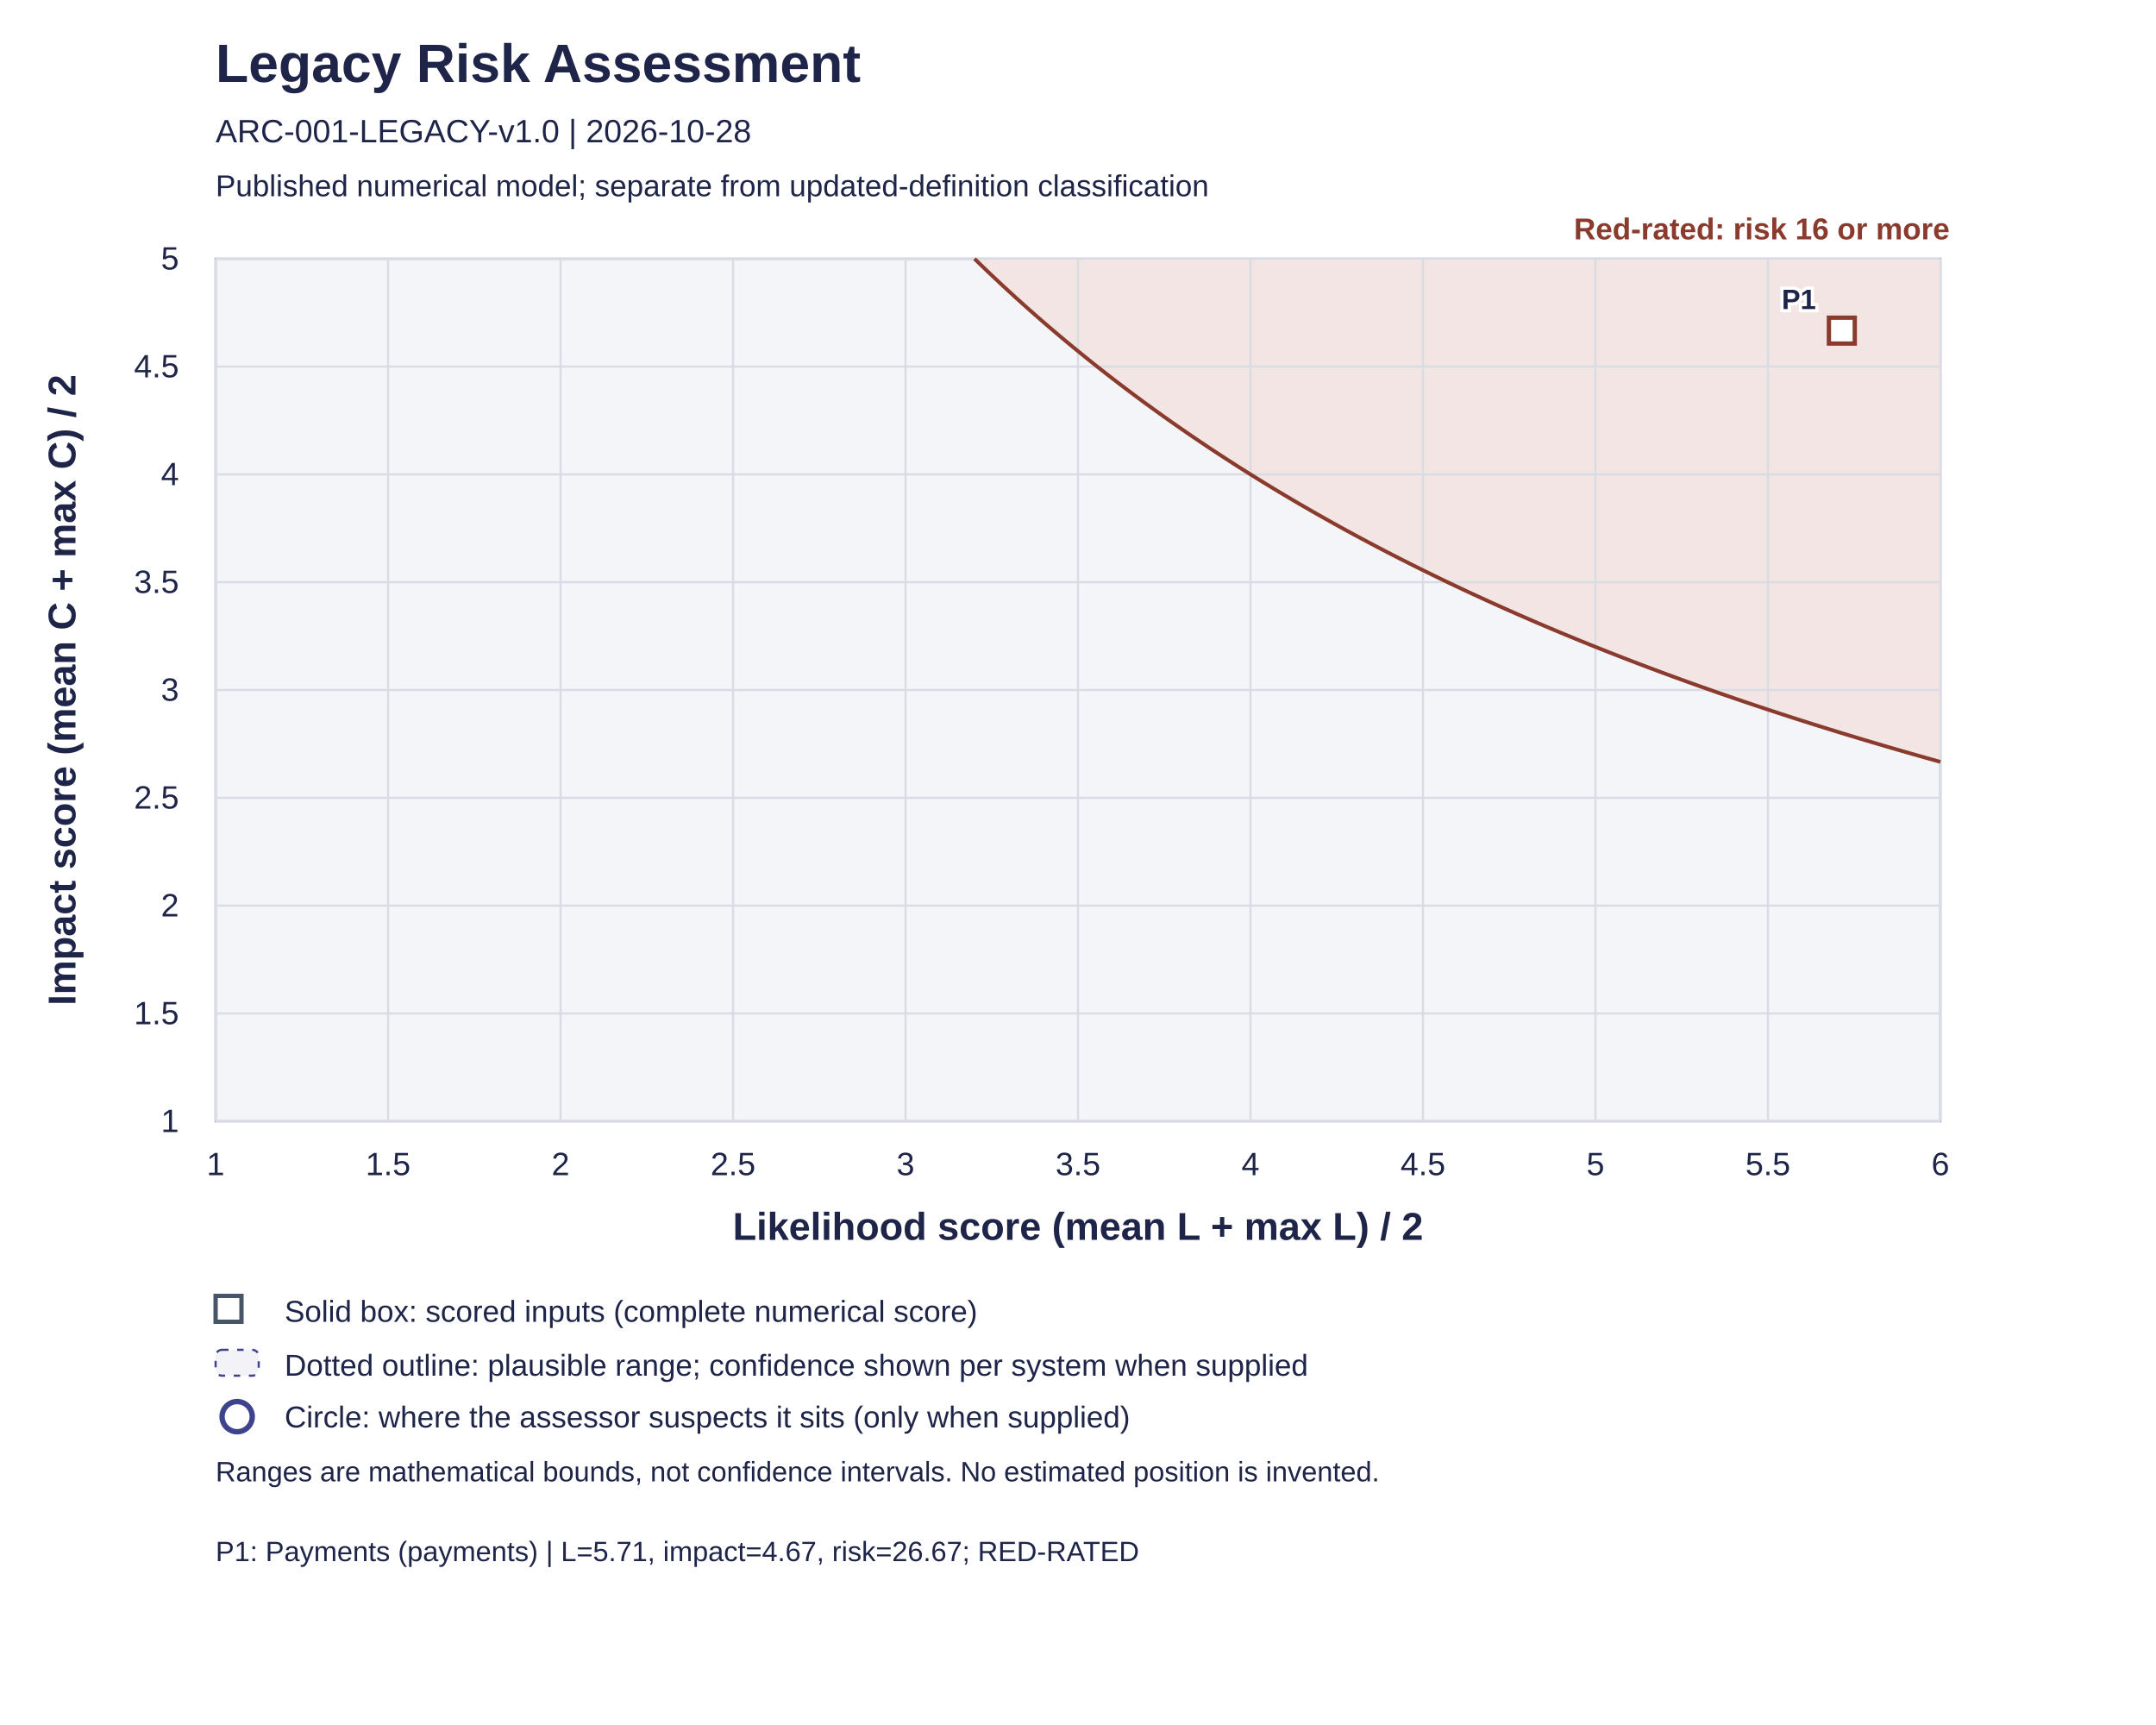
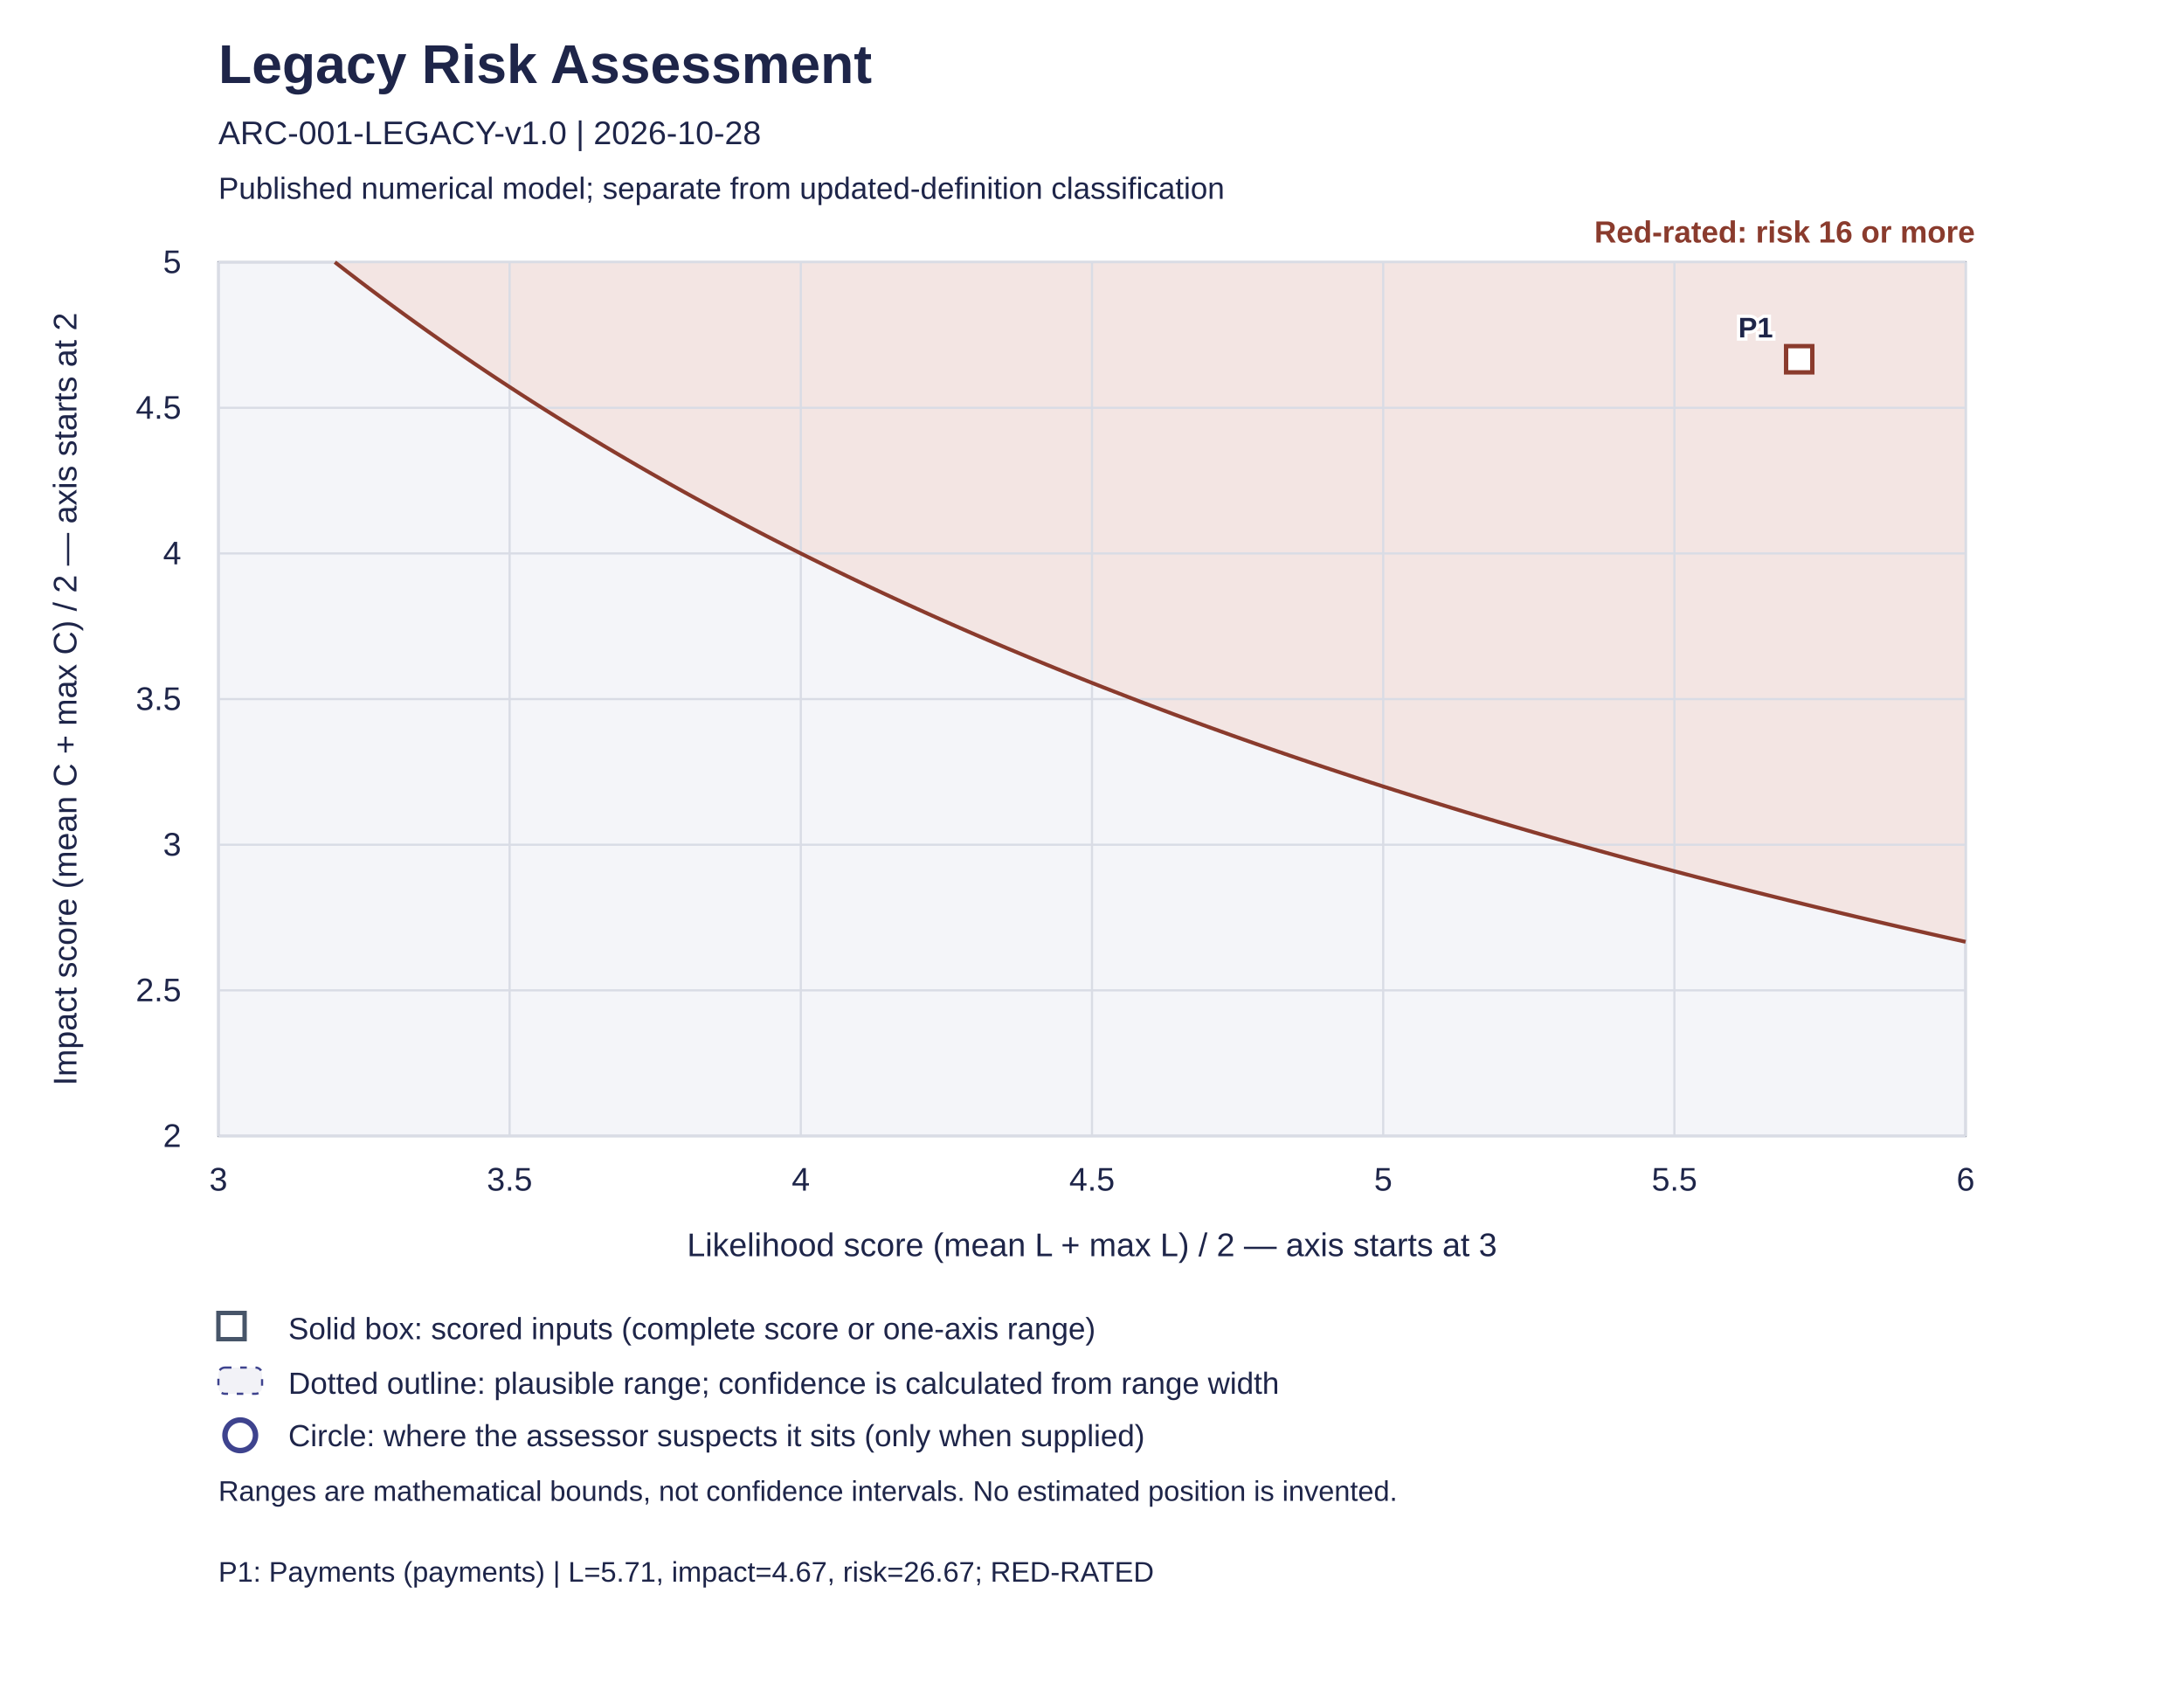
- <svg xmlns="http://www.w3.org/2000/svg" viewBox="0 0 1000 800" width="1000" height="800" role="img" aria-labelledby="title description">
+ <svg xmlns="http://www.w3.org/2000/svg" viewBox="0 0 1000 780" width="1000" height="780" role="img" aria-labelledby="title description" data-likelihood-min="3" data-impact-min="2">
  <rect width="100%" height="100%" fill="white" />
  <g font-family="Arial, sans-serif" fill="#1e2549">
    <text x="100" y="38" font-size="25" font-weight="bold">Legacy Risk Assessment</text>
    <text x="100" y="66" font-size="15">ARC-001-LEGACY-v1.0 | 2026-10-28</text>
    <text x="100" y="91" font-size="14">Published numerical model; separate from updated-definition classification</text>
    <rect x="100" y="120" width="800" height="400" fill="#f4f5f9" stroke="#a3a8b6" />
-     <polygon points="452.000,120 900,120 900.000,353.333 896.800,352.441 893.600,351.544 890.400,350.640 887.200,349.730 884.000,348.814 880.800,347.891 877.600,346.962 874.400,346.027 871.200,345.086 868.000,344.138 864.800,343.183 861.600,342.222 858.400,341.254 855.200,340.280 852.000,339.298 848.800,338.310 845.600,337.314 842.400,336.312 839.200,335.302 836.000,334.286 832.800,333.262 829.600,332.230 826.400,331.191 823.200,330.145 820.000,329.091 816.800,328.029 813.600,326.960 810.400,325.882 807.200,324.797 804.000,323.704 800.800,322.602 797.600,321.493 794.400,320.375 791.200,319.248 788.000,318.113 784.800,316.970 781.600,315.817 778.400,314.656 775.200,313.487 772.000,312.308 768.800,311.120 765.600,309.922 762.400,308.716 759.200,307.500 756.000,306.275 752.800,305.039 749.600,303.794 746.400,302.540 743.200,301.275 740.000,300.000 736.800,298.715 733.600,297.419 730.400,296.113 727.200,294.797 724.000,293.469 720.800,292.131 717.600,290.782 714.400,289.421 711.200,288.050 708.000,286.667 704.800,285.272 701.600,283.866 698.400,282.447 695.200,281.017 692.000,279.574 688.800,278.120 685.600,276.652 682.400,275.172 679.200,273.680 676.000,272.174 672.800,270.655 669.600,269.123 666.400,267.577 663.200,266.018 660.000,264.444 656.800,262.857 653.600,261.256 650.400,259.640 647.200,258.009 644.000,256.364 640.800,254.703 637.600,253.028 634.400,251.336 631.200,249.630 628.000,247.907 624.800,246.168 621.600,244.413 618.400,242.642 615.200,240.853 612.000,239.048 608.800,237.225 605.600,235.385 602.400,233.527 599.200,231.650 596.000,229.756 592.800,227.843 589.600,225.911 586.400,223.960 583.200,221.990 580.000,220.000 576.800,217.990 573.600,215.960 570.400,213.909 567.200,211.837 564.000,209.744 560.800,207.629 557.600,205.492 554.400,203.333 551.200,201.152 548.000,198.947 544.800,196.720 541.600,194.468 538.400,192.193 535.200,189.892 532.000,187.568 528.800,185.217 525.600,182.842 522.400,180.440 519.200,178.011 516.000,175.556 512.800,173.073 509.600,170.562 506.400,168.023 503.200,165.455 500.000,162.857 496.800,160.230 493.600,157.572 490.400,154.884 487.200,152.164 484.000,149.412 480.800,146.627 477.600,143.810 474.400,140.958 471.200,138.072 468.000,135.152 464.800,132.195 461.600,129.202 458.400,126.173 455.200,123.106 452.000,120.000" fill="#f3e5e3" />
+     <polygon points="153.333,120 900,120 900.000,431.111 894.667,429.922 889.333,428.725 884.000,427.520 878.667,426.306 873.333,425.085 868.000,423.855 862.667,422.617 857.333,421.370 852.000,420.115 846.667,418.851 841.333,417.578 836.000,416.296 830.667,415.006 825.333,413.706 820.000,412.398 814.667,411.080 809.333,409.753 804.000,408.416 798.667,407.070 793.333,405.714 788.000,404.349 782.667,402.974 777.333,401.588 772.000,400.193 766.667,398.788 761.333,397.372 756.000,395.946 750.667,394.510 745.333,393.063 740.000,391.605 734.667,390.136 729.333,388.657 724.000,387.166 718.667,385.664 713.333,384.151 708.000,382.626 702.667,381.090 697.333,379.542 692.000,377.982 686.667,376.410 681.333,374.826 676.000,373.230 670.667,371.621 665.333,370.000 660.000,368.366 654.667,366.719 649.333,365.059 644.000,363.386 638.667,361.700 633.333,360.000 628.000,358.286 622.667,356.559 617.333,354.818 612.000,353.062 606.667,351.293 601.333,349.508 596.000,347.709 590.667,345.895 585.333,344.066 580.000,342.222 574.667,340.363 569.333,338.487 564.000,336.596 558.667,334.689 553.333,332.766 548.000,330.826 542.667,328.870 537.333,326.897 532.000,324.906 526.667,322.899 521.333,320.873 516.000,318.830 510.667,316.769 505.333,314.690 500.000,312.593 494.667,310.476 489.333,308.341 484.000,306.186 478.667,304.012 473.333,301.818 468.000,299.604 462.667,297.370 457.333,295.115 452.000,292.840 446.667,290.543 441.333,288.224 436.000,285.884 430.667,283.522 425.333,281.137 420.000,278.730 414.667,276.300 409.333,273.846 404.000,271.369 398.667,268.867 393.333,266.341 388.000,263.791 382.667,261.215 377.333,258.614 372.000,255.987 366.667,253.333 361.333,250.653 356.000,247.946 350.667,245.212 345.333,242.449 340.000,239.658 334.667,236.838 329.333,233.990 324.000,231.111 318.667,228.202 313.333,225.263 308.000,222.293 302.667,219.291 297.333,216.257 292.000,213.190 286.667,210.090 281.333,206.957 276.000,203.789 270.667,200.586 265.333,197.348 260.000,194.074 254.667,190.764 249.333,187.416 244.000,184.030 238.667,180.606 233.333,177.143 228.000,173.640 222.667,170.096 217.333,166.512 212.000,162.885 206.667,159.216 201.333,155.503 196.000,151.746 190.667,147.944 185.333,144.096 180.000,140.202 174.667,136.260 169.333,132.270 164.000,128.230 158.667,124.141 153.333,120.000" fill="#f3e5e3" />
    <path d="M 100 120 V 520" stroke="#d9dce5" />
-     <text x="100" y="545" text-anchor="middle" font-size="15">1</text>
-     <path d="M 180 120 V 520" stroke="#d9dce5" />
-     <text x="180" y="545" text-anchor="middle" font-size="15">1.5</text>
-     <path d="M 260 120 V 520" stroke="#d9dce5" />
-     <text x="260" y="545" text-anchor="middle" font-size="15">2</text>
-     <path d="M 340 120 V 520" stroke="#d9dce5" />
-     <text x="340" y="545" text-anchor="middle" font-size="15">2.5</text>
-     <path d="M 420 120 V 520" stroke="#d9dce5" />
-     <text x="420" y="545" text-anchor="middle" font-size="15">3</text>
+     <text x="100" y="545" text-anchor="middle" font-size="15">3</text>
+     <path d="M 233.333 120 V 520" stroke="#d9dce5" />
+     <text x="233.333" y="545" text-anchor="middle" font-size="15">3.5</text>
+     <path d="M 366.667 120 V 520" stroke="#d9dce5" />
+     <text x="366.667" y="545" text-anchor="middle" font-size="15">4</text>
    <path d="M 500 120 V 520" stroke="#d9dce5" />
-     <text x="500" y="545" text-anchor="middle" font-size="15">3.5</text>
-     <path d="M 580 120 V 520" stroke="#d9dce5" />
-     <text x="580" y="545" text-anchor="middle" font-size="15">4</text>
-     <path d="M 660 120 V 520" stroke="#d9dce5" />
-     <text x="660" y="545" text-anchor="middle" font-size="15">4.5</text>
-     <path d="M 740 120 V 520" stroke="#d9dce5" />
-     <text x="740" y="545" text-anchor="middle" font-size="15">5</text>
-     <path d="M 820 120 V 520" stroke="#d9dce5" />
-     <text x="820" y="545" text-anchor="middle" font-size="15">5.5</text>
+     <text x="500" y="545" text-anchor="middle" font-size="15">4.5</text>
+     <path d="M 633.333 120 V 520" stroke="#d9dce5" />
+     <text x="633.333" y="545" text-anchor="middle" font-size="15">5</text>
+     <path d="M 766.667 120 V 520" stroke="#d9dce5" />
+     <text x="766.667" y="545" text-anchor="middle" font-size="15">5.5</text>
    <path d="M 900 120 V 520" stroke="#d9dce5" />
    <text x="900" y="545" text-anchor="middle" font-size="15">6</text>
    <path d="M 100 520 H 900" stroke="#d9dce5" />
-     <text x="83" y="525" text-anchor="end" font-size="15">1</text>
-     <path d="M 100 470 H 900" stroke="#d9dce5" />
-     <text x="83" y="475" text-anchor="end" font-size="15">1.5</text>
-     <path d="M 100 420 H 900" stroke="#d9dce5" />
-     <text x="83" y="425" text-anchor="end" font-size="15">2</text>
-     <path d="M 100 370 H 900" stroke="#d9dce5" />
-     <text x="83" y="375" text-anchor="end" font-size="15">2.5</text>
+     <text x="83" y="525" text-anchor="end" font-size="15">2</text>
+     <path d="M 100 453.333 H 900" stroke="#d9dce5" />
+     <text x="83" y="458.333" text-anchor="end" font-size="15">2.5</text>
+     <path d="M 100 386.667 H 900" stroke="#d9dce5" />
+     <text x="83" y="391.667" text-anchor="end" font-size="15">3</text>
    <path d="M 100 320 H 900" stroke="#d9dce5" />
-     <text x="83" y="325" text-anchor="end" font-size="15">3</text>
-     <path d="M 100 270 H 900" stroke="#d9dce5" />
-     <text x="83" y="275" text-anchor="end" font-size="15">3.5</text>
-     <path d="M 100 220 H 900" stroke="#d9dce5" />
-     <text x="83" y="225" text-anchor="end" font-size="15">4</text>
-     <path d="M 100 170 H 900" stroke="#d9dce5" />
-     <text x="83" y="175" text-anchor="end" font-size="15">4.5</text>
+     <text x="83" y="325" text-anchor="end" font-size="15">3.5</text>
+     <path d="M 100 253.333 H 900" stroke="#d9dce5" />
+     <text x="83" y="258.333" text-anchor="end" font-size="15">4</text>
+     <path d="M 100 186.667 H 900" stroke="#d9dce5" />
+     <text x="83" y="191.667" text-anchor="end" font-size="15">4.5</text>
    <path d="M 100 120 H 900" stroke="#d9dce5" />
    <text x="83" y="125" text-anchor="end" font-size="15">5</text>
-     <polyline points="452.000,120.000 455.200,123.106 458.400,126.173 461.600,129.202 464.800,132.195 468.000,135.152 471.200,138.072 474.400,140.958 477.600,143.810 480.800,146.627 484.000,149.412 487.200,152.164 490.400,154.884 493.600,157.572 496.800,160.230 500.000,162.857 503.200,165.455 506.400,168.023 509.600,170.562 512.800,173.073 516.000,175.556 519.200,178.011 522.400,180.440 525.600,182.842 528.800,185.217 532.000,187.568 535.200,189.892 538.400,192.193 541.600,194.468 544.800,196.720 548.000,198.947 551.200,201.152 554.400,203.333 557.600,205.492 560.800,207.629 564.000,209.744 567.200,211.837 570.400,213.909 573.600,215.960 576.800,217.990 580.000,220.000 583.200,221.990 586.400,223.960 589.600,225.911 592.800,227.843 596.000,229.756 599.200,231.650 602.400,233.527 605.600,235.385 608.800,237.225 612.000,239.048 615.200,240.853 618.400,242.642 621.600,244.413 624.800,246.168 628.000,247.907 631.200,249.630 634.400,251.336 637.600,253.028 640.800,254.703 644.000,256.364 647.200,258.009 650.400,259.640 653.600,261.256 656.800,262.857 660.000,264.444 663.200,266.018 666.400,267.577 669.600,269.123 672.800,270.655 676.000,272.174 679.200,273.680 682.400,275.172 685.600,276.652 688.800,278.120 692.000,279.574 695.200,281.017 698.400,282.447 701.600,283.866 704.800,285.272 708.000,286.667 711.200,288.050 714.400,289.421 717.600,290.782 720.800,292.131 724.000,293.469 727.200,294.797 730.400,296.113 733.600,297.419 736.800,298.715 740.000,300.000 743.200,301.275 746.400,302.540 749.600,303.794 752.800,305.039 756.000,306.275 759.200,307.500 762.400,308.716 765.600,309.922 768.800,311.120 772.000,312.308 775.200,313.487 778.400,314.656 781.600,315.817 784.800,316.970 788.000,318.113 791.200,319.248 794.400,320.375 797.600,321.493 800.800,322.602 804.000,323.704 807.200,324.797 810.400,325.882 813.600,326.960 816.800,328.029 820.000,329.091 823.200,330.145 826.400,331.191 829.600,332.230 832.800,333.262 836.000,334.286 839.200,335.302 842.400,336.312 845.600,337.314 848.800,338.310 852.000,339.298 855.200,340.280 858.400,341.254 861.600,342.222 864.800,343.183 868.000,344.138 871.200,345.086 874.400,346.027 877.600,346.962 880.800,347.891 884.000,348.814 887.200,349.730 890.400,350.640 893.600,351.544 896.800,352.441 900.000,353.333" fill="none" stroke="#8a3b2d" stroke-width="1.75" />
+     <polyline points="153.333,120.000 158.667,124.141 164.000,128.230 169.333,132.270 174.667,136.260 180.000,140.202 185.333,144.096 190.667,147.944 196.000,151.746 201.333,155.503 206.667,159.216 212.000,162.885 217.333,166.512 222.667,170.096 228.000,173.640 233.333,177.143 238.667,180.606 244.000,184.030 249.333,187.416 254.667,190.764 260.000,194.074 265.333,197.348 270.667,200.586 276.000,203.789 281.333,206.957 286.667,210.090 292.000,213.190 297.333,216.257 302.667,219.291 308.000,222.293 313.333,225.263 318.667,228.202 324.000,231.111 329.333,233.990 334.667,236.838 340.000,239.658 345.333,242.449 350.667,245.212 356.000,247.946 361.333,250.653 366.667,253.333 372.000,255.987 377.333,258.614 382.667,261.215 388.000,263.791 393.333,266.341 398.667,268.867 404.000,271.369 409.333,273.846 414.667,276.300 420.000,278.730 425.333,281.137 430.667,283.522 436.000,285.884 441.333,288.224 446.667,290.543 452.000,292.840 457.333,295.115 462.667,297.370 468.000,299.604 473.333,301.818 478.667,304.012 484.000,306.186 489.333,308.341 494.667,310.476 500.000,312.593 505.333,314.690 510.667,316.769 516.000,318.830 521.333,320.873 526.667,322.899 532.000,324.906 537.333,326.897 542.667,328.870 548.000,330.826 553.333,332.766 558.667,334.689 564.000,336.596 569.333,338.487 574.667,340.363 580.000,342.222 585.333,344.066 590.667,345.895 596.000,347.709 601.333,349.508 606.667,351.293 612.000,353.062 617.333,354.818 622.667,356.559 628.000,358.286 633.333,360.000 638.667,361.700 644.000,363.386 649.333,365.059 654.667,366.719 660.000,368.366 665.333,370.000 670.667,371.621 676.000,373.230 681.333,374.826 686.667,376.410 692.000,377.982 697.333,379.542 702.667,381.090 708.000,382.626 713.333,384.151 718.667,385.664 724.000,387.166 729.333,388.657 734.667,390.136 740.000,391.605 745.333,393.063 750.667,394.510 756.000,395.946 761.333,397.372 766.667,398.788 772.000,400.193 777.333,401.588 782.667,402.974 788.000,404.349 793.333,405.714 798.667,407.070 804.000,408.416 809.333,409.753 814.667,411.080 820.000,412.398 825.333,413.706 830.667,415.006 836.000,416.296 841.333,417.578 846.667,418.851 852.000,420.115 857.333,421.370 862.667,422.617 868.000,423.855 873.333,425.085 878.667,426.306 884.000,427.520 889.333,428.725 894.667,429.922 900.000,431.111" fill="none" stroke="#8a3b2d" stroke-width="1.75" />
    <text x="730" y="111" font-size="14" font-weight="bold" fill="#8a3b2d">Red-rated: risk 16 or more</text>
-     <text x="500" y="575" text-anchor="middle" font-size="18" font-weight="bold">Likelihood score (mean L + max L) / 2</text>
-     <text transform="translate(35 320) rotate(-90)" text-anchor="middle" font-size="18" font-weight="bold">Impact score (mean C + max C) / 2</text>
+     <text x="500" y="575" text-anchor="middle" font-size="15">Likelihood score (mean L + max L) / 2 — axis starts at 3</text>
+     <text transform="translate(35 320) rotate(-90)" text-anchor="middle" font-size="15">Impact score (mean C + max C) / 2 — axis starts at 2</text>
    <g data-system-ids="payments">
-       <rect data-role="scored-inputs" x="848.286" y="147.333" width="12" height="12" fill="white" stroke="#8a3b2d" stroke-width="2" />
-       <text x="842.286" y="143.333" text-anchor="end" font-size="13" font-weight="bold" stroke="white" stroke-width="3" paint-order="stroke">P1</text>
+       <rect data-role="scored-inputs" x="817.810" y="158.444" width="12" height="12" fill="white" stroke="#8a3b2d" stroke-width="2" />
+       <text x="811.810" y="154.444" text-anchor="end" font-size="13" font-weight="bold" stroke="white" stroke-width="3" paint-order="stroke">P1</text>
    </g>
    <g aria-label="Chart legend" font-size="14">
      <rect x="100" y="601" width="12" height="12" fill="white" stroke="#475569" stroke-width="2" />
-       <text x="132" y="613">Solid box: scored inputs (complete numerical score)</text>
+       <text x="132" y="613">Solid box: scored inputs (complete score or one-axis range)</text>
      <rect x="100" y="626" width="20" height="12" rx="3" fill="#3e438e" fill-opacity="0.07" stroke="#3e438e" stroke-dasharray="3 4" />
-       <text x="132" y="638">Dotted outline: plausible range; confidence shown per system when supplied</text>
+       <text x="132" y="638">Dotted outline: plausible range; confidence is calculated from range width</text>
      <circle cx="110" cy="657" r="7" fill="white" stroke="#3e438e" stroke-width="2.5" />
      <text x="132" y="662">Circle: where the assessor suspects it sits (only when supplied)</text>
      <text x="100" y="687" font-size="13">Ranges are mathematical bounds, not confidence intervals. No estimated position is invented.</text>
    </g>
    <g>
      <text x="100" y="724" font-size="13">P1: Payments (payments) | L=5.71, impact=4.67, risk=26.67; RED-RATED</text>
    </g>
  </g>
</svg>
